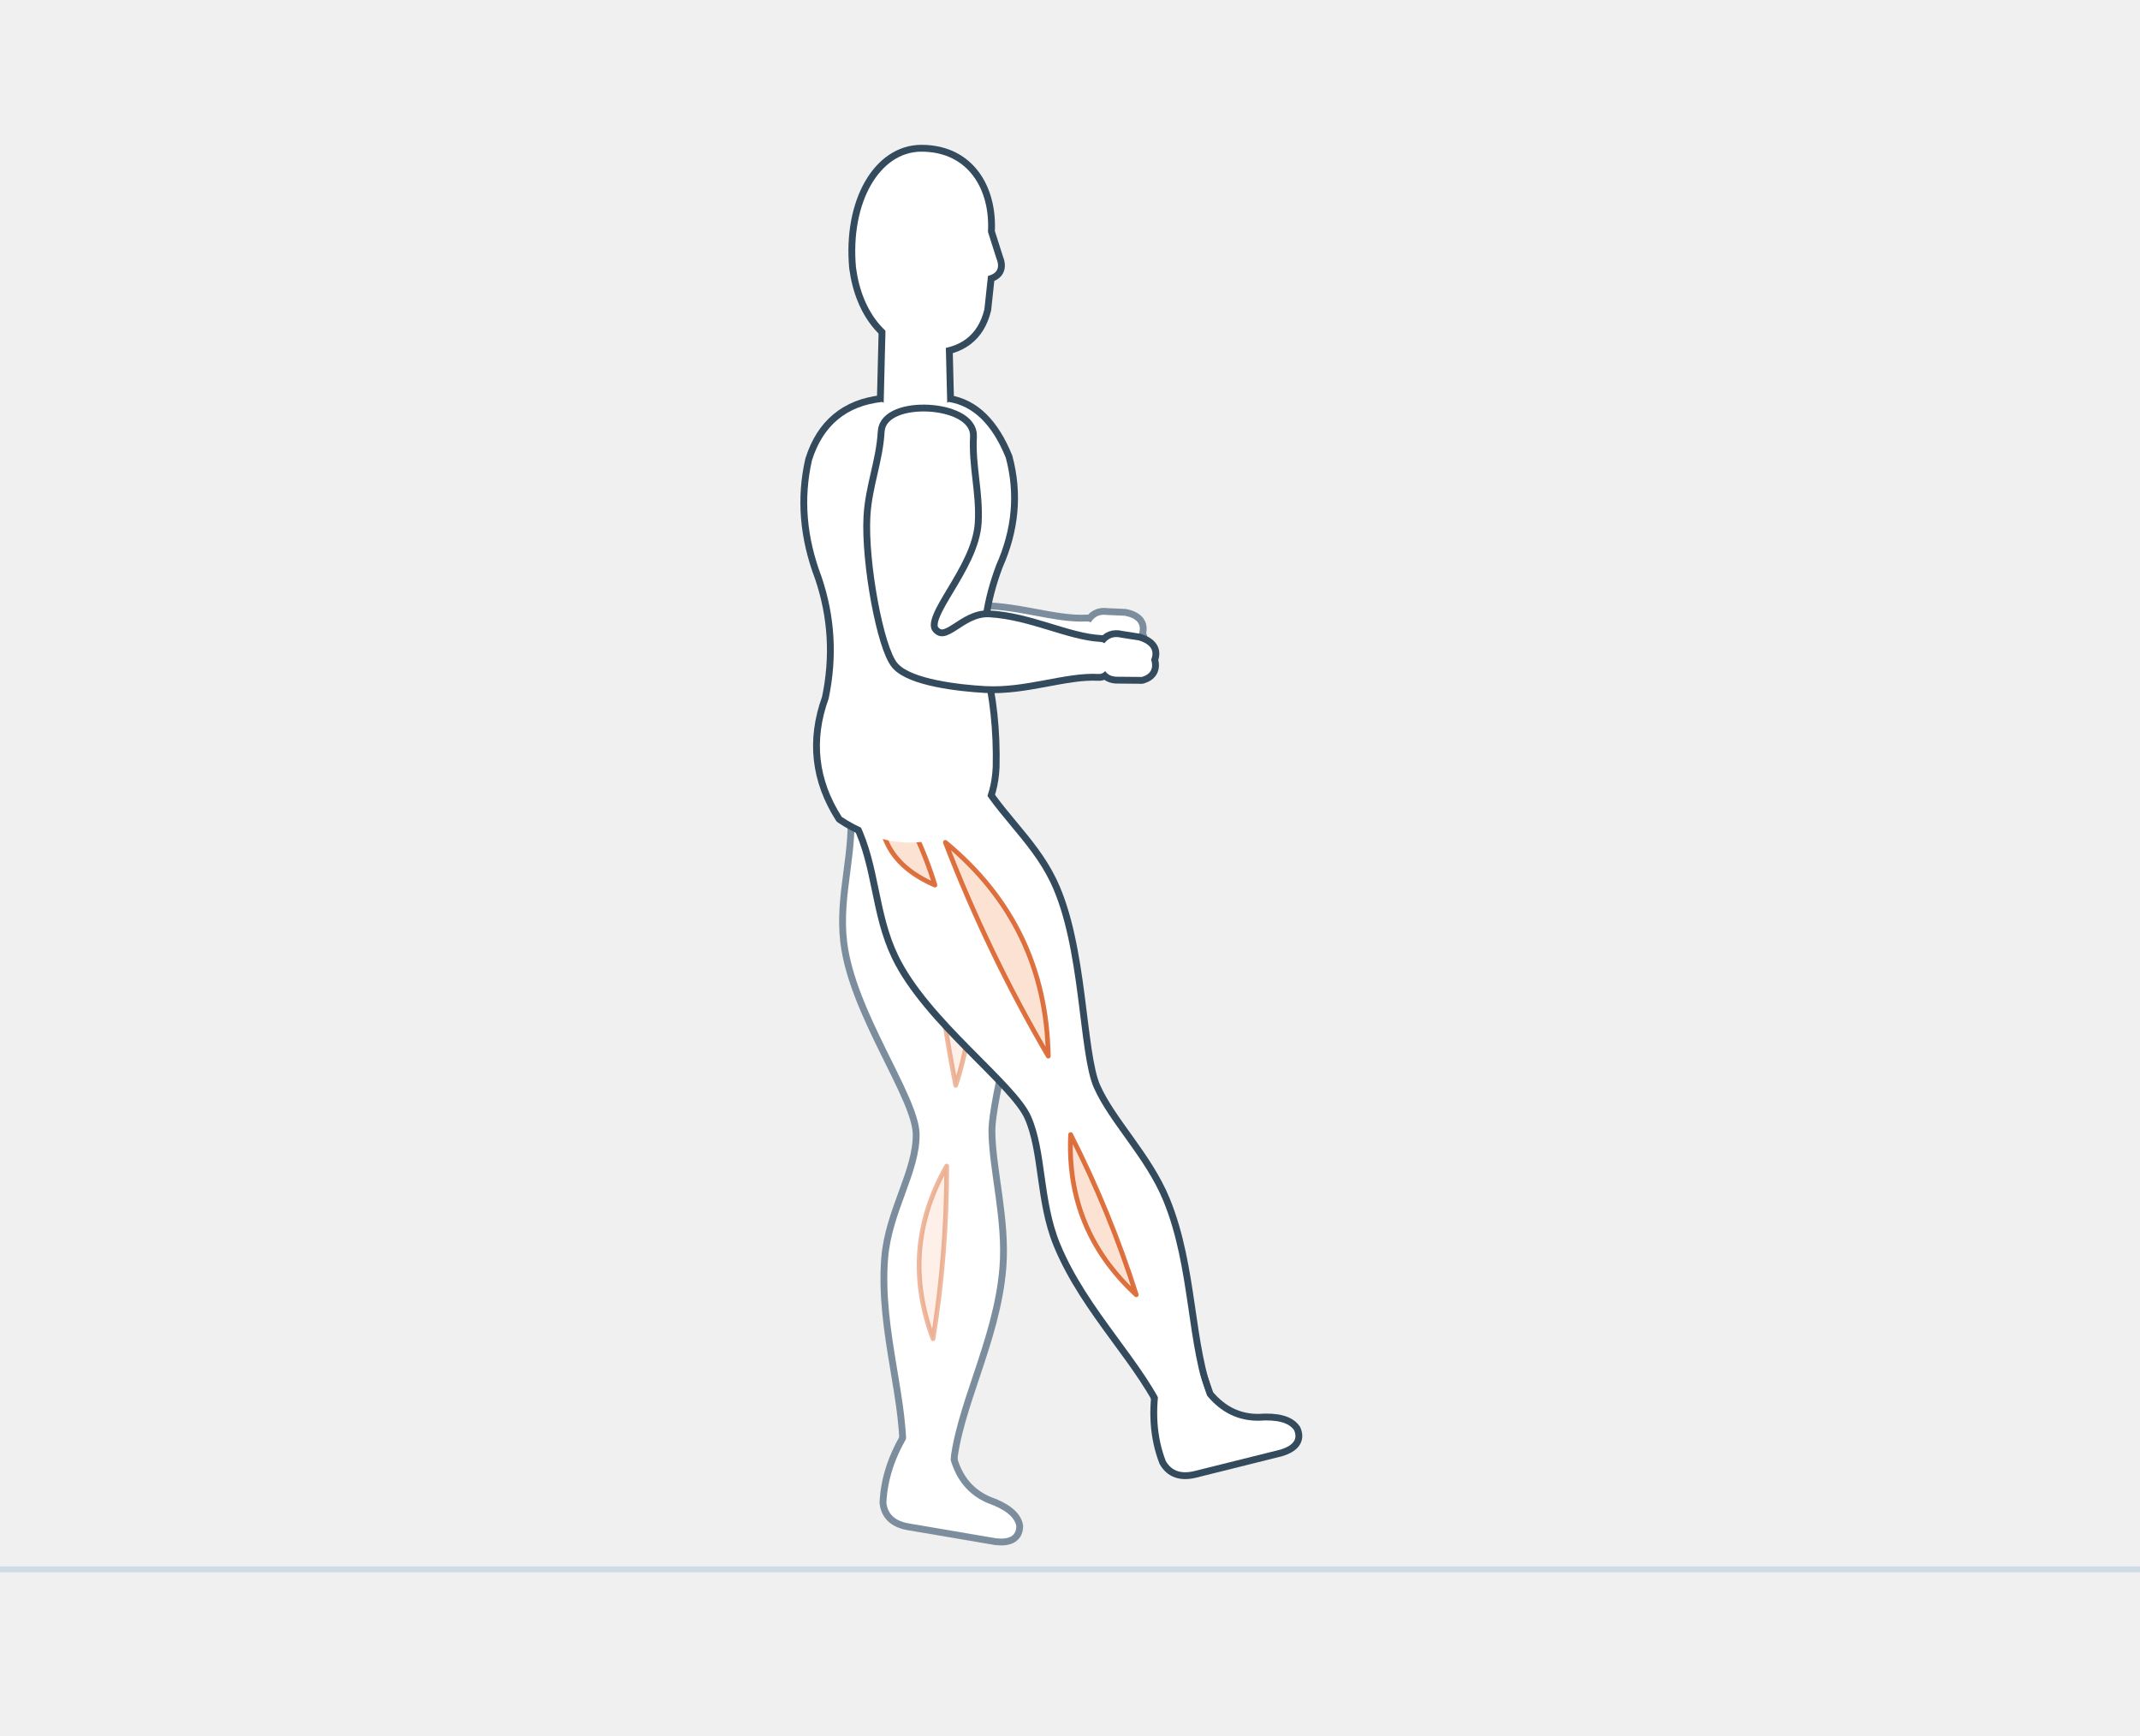
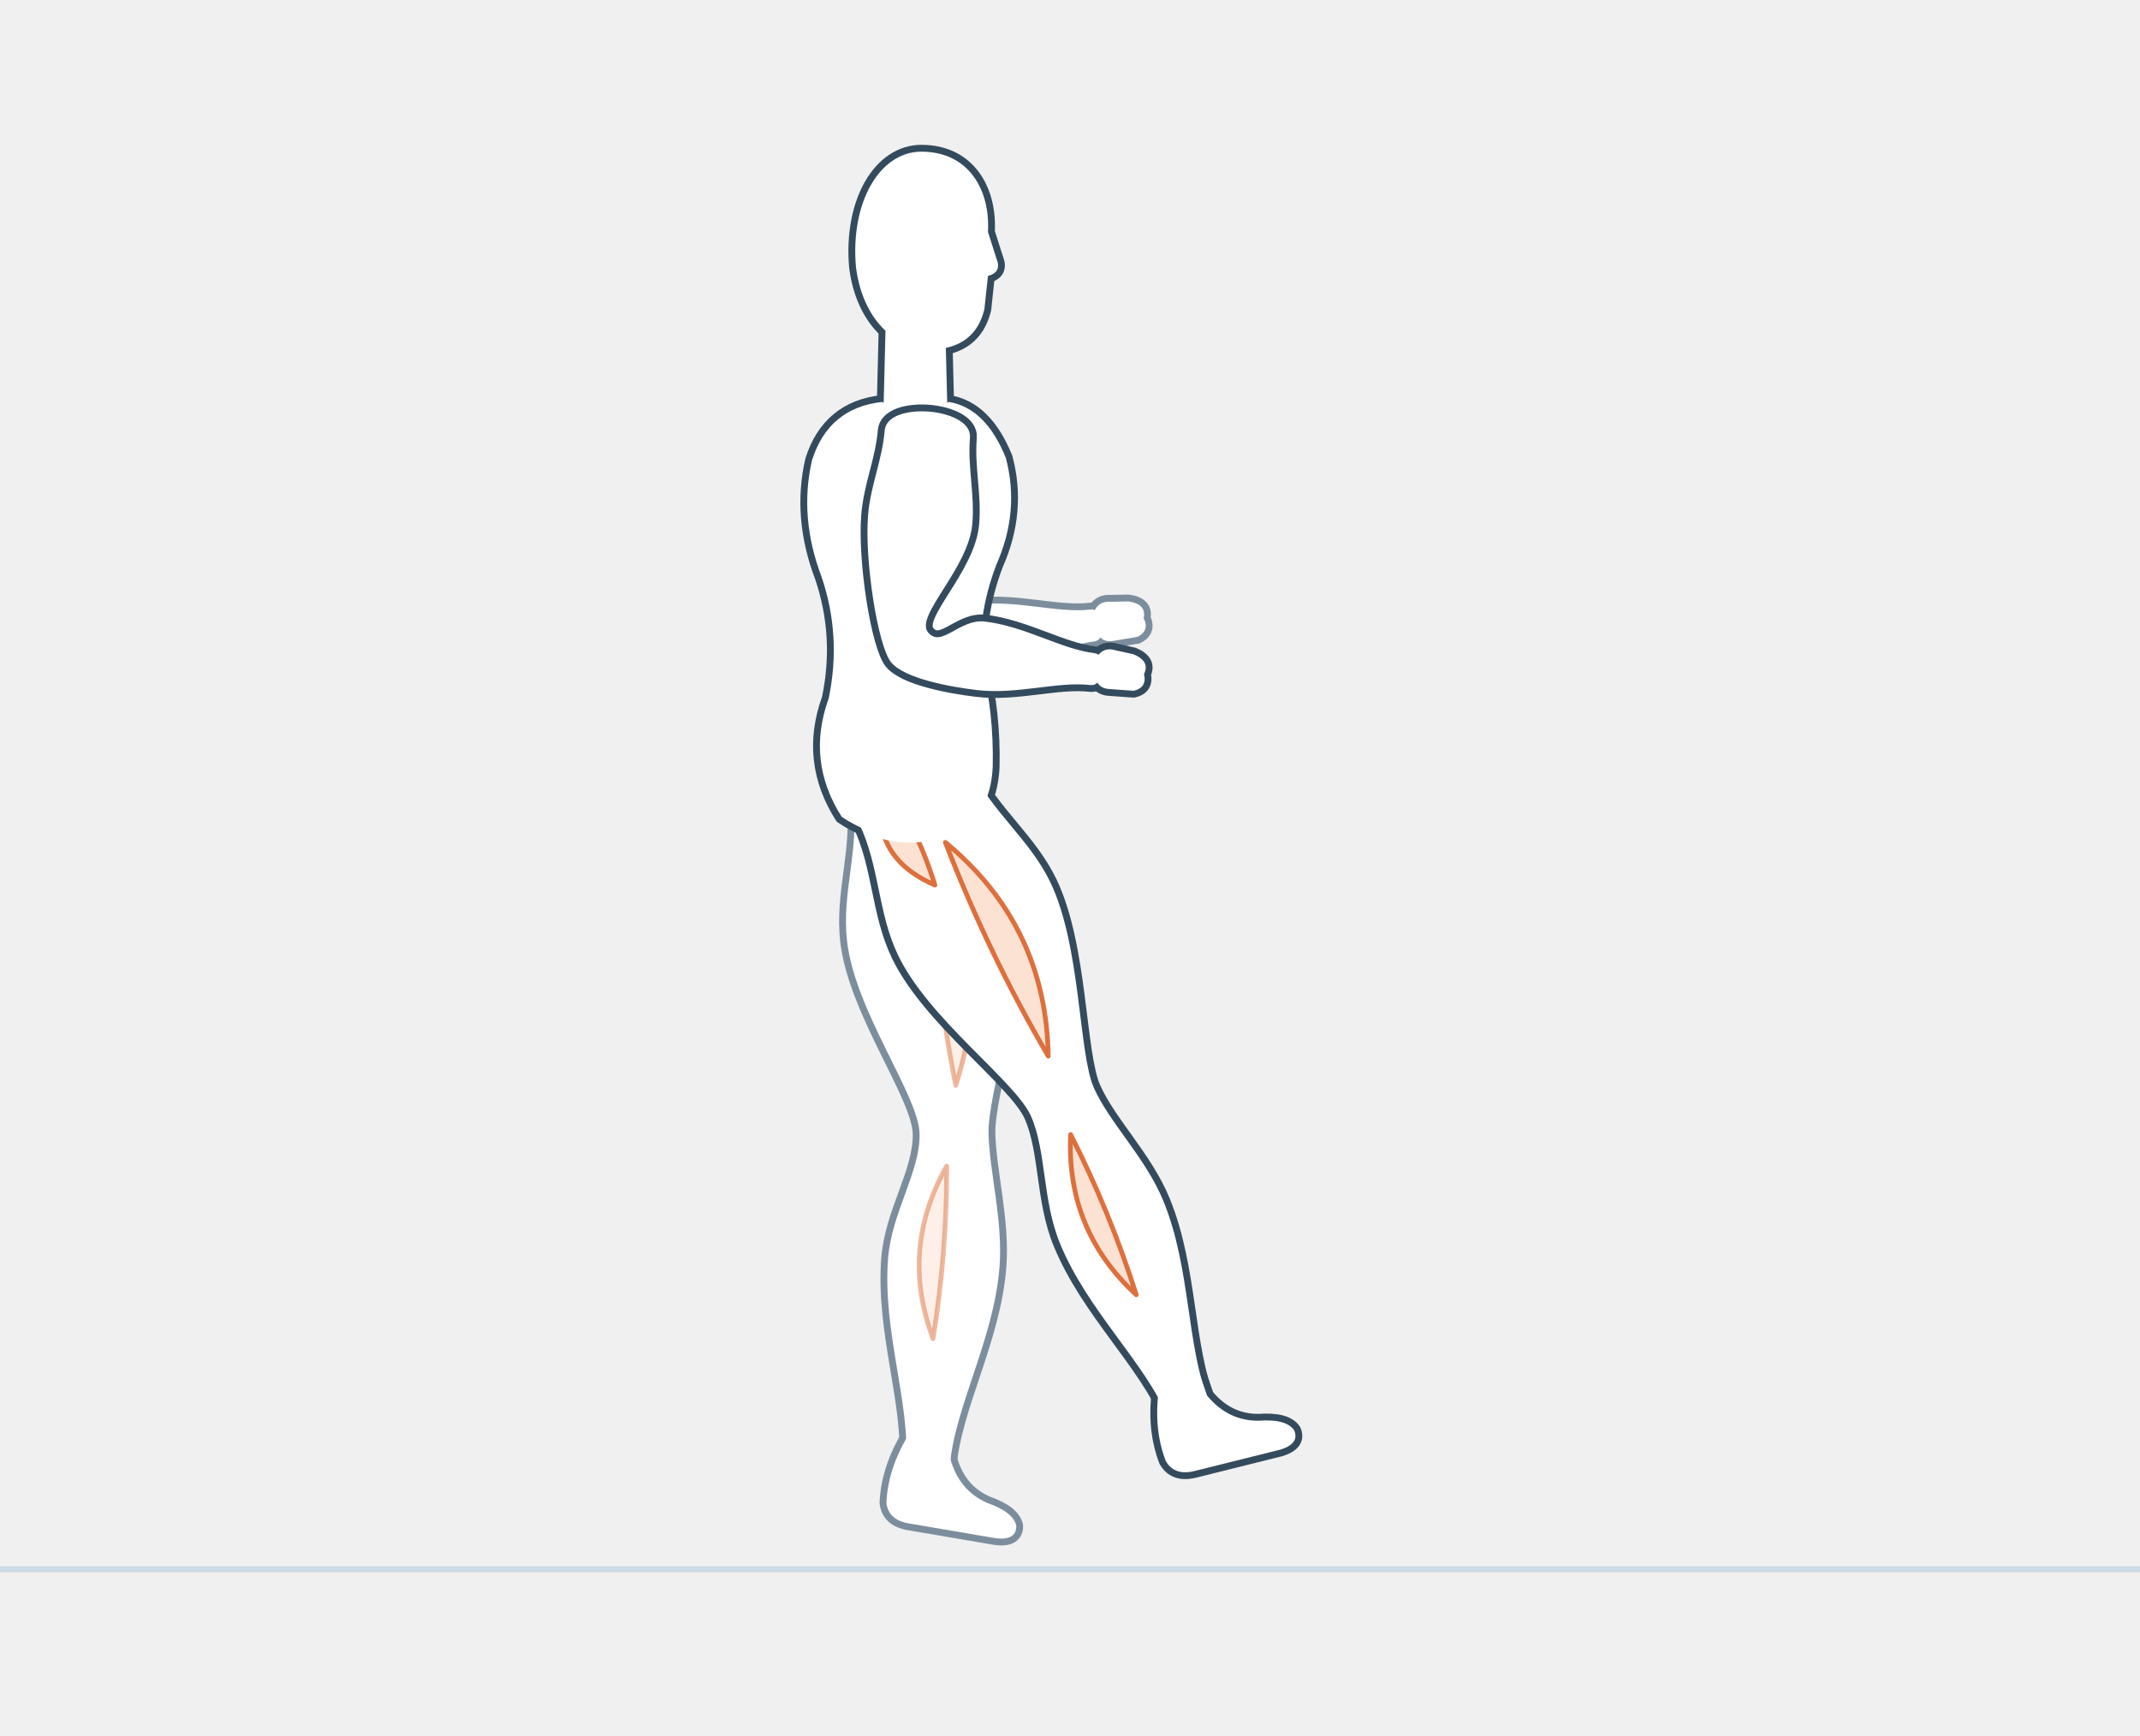
<svg xmlns="http://www.w3.org/2000/svg" viewBox="0 0 360 292">
  <path d="M0 264H360" stroke="#cedbe5" fill="none" />
  <g class="bw-human-athlete bw-human-outline bw-human-natural bw-human-sketch bw-human-side" stroke="#344b5e" stroke-width="1.05" stroke-linecap="round" stroke-linejoin="round">
    <g class="bw-silhouette-ink" stroke-width="2.3">
      <g class="bw-human-arm bw-human-arm-left" fill="#fff" stroke="#7c8e9d">
-         <path d="M142.811,73.413C143.091,78.445 141.733,82.847 142.012,87.879C142.431,95.427 146.672,109.562 149.329,111.939C151.986,114.316 160.056,114.319 164.389,114.079C171.199,113.701 177.527,110.244 183.098,109.935C185.390,109.808 185.090,104.416 182.799,104.543C177.227,104.853 170.555,102.118 163.746,102.497C159.413,102.737 157.320,108.354 154.663,105.977C152.007,103.600 160.004,94.452 159.585,86.903C159.305,81.871 157.468,77.646 157.189,72.614C156.909,67.582 142.532,68.380 142.811,73.413Z" />
+         <path d="M142.825,73.612C143.244,78.634 142.008,83.072 142.427,88.095C143.056,95.629 147.701,109.734 150.463,111.988C153.225,114.242 161.375,113.730 165.684,113.216C172.456,112.408 178.553,108.559 184.094,107.898C186.373,107.626 185.733,102.264 183.454,102.536C177.914,103.197 171.082,100.890 164.310,101.698C160.001,102.212 158.283,108.044 155.521,105.790C152.759,103.536 160.595,94.166 159.966,86.632C159.548,81.609 157.594,77.437 157.175,72.415C156.756,67.392 142.406,68.589 142.825,73.612Z" />
        <g display="none" class="bw-muscle-traces" data-side="left" />
-         <g class="bw-human-hand" transform="translate(186.443,107.045) rotate(-3.178)">
+         <g class="bw-human-hand" transform="translate(187.249,104.803) rotate(-6.802)">
          <path d="M-3,-2.2 Q-2,-4 0,-3.6 L3,-3.3 Q6,-2.5 5.2,-.2 Q6,2 3.8,2.8 L-.5,3 Q-3,3 -3,-.2Z" />
        </g>
      </g>
    </g>
    <g class="bw-silhouette-fill" stroke="none">
      <g class="bw-human-arm bw-human-arm-left" fill="#fff" stroke="none">
-         <path d="M142.811,73.413C143.091,78.445 141.733,82.847 142.012,87.879C142.431,95.427 146.672,109.562 149.329,111.939C151.986,114.316 160.056,114.319 164.389,114.079C171.199,113.701 177.527,110.244 183.098,109.935C185.390,109.808 185.090,104.416 182.799,104.543C177.227,104.853 170.555,102.118 163.746,102.497C159.413,102.737 157.320,108.354 154.663,105.977C152.007,103.600 160.004,94.452 159.585,86.903C159.305,81.871 157.468,77.646 157.189,72.614C156.909,67.582 142.532,68.380 142.811,73.413Z" />
+         <path d="M142.825,73.612C143.244,78.634 142.008,83.072 142.427,88.095C143.056,95.629 147.701,109.734 150.463,111.988C153.225,114.242 161.375,113.730 165.684,113.216C172.456,112.408 178.553,108.559 184.094,107.898C186.373,107.626 185.733,102.264 183.454,102.536C177.914,103.197 171.082,100.890 164.310,101.698C160.001,102.212 158.283,108.044 155.521,105.790C152.759,103.536 160.595,94.166 159.966,86.632C159.548,81.609 157.594,77.437 157.175,72.415C156.756,67.392 142.406,68.589 142.825,73.612Z" />
        <g class="bw-muscle-traces" data-side="left" />
-         <g class="bw-human-hand" transform="translate(186.443,107.045) rotate(-3.178)">
+         <g class="bw-human-hand" transform="translate(187.249,104.803) rotate(-6.802)">
          <path d="M-3,-2.2 Q-2,-4 0,-3.6 L3,-3.3 Q6,-2.5 5.2,-.2 Q6,2 3.8,2.8 L-.5,3 Q-3,3 -3,-.2Z" />
        </g>
      </g>
    </g>
    <g class="bw-silhouette-ink" stroke-width="2.3">
      <g class="bw-human-leg bw-human-leg-left" fill="#fff" stroke="#7c8e9d">
        <path d="M143.568,135.209C144.477,143.137 141.581,150.354 142.490,158.282C143.853,170.175 154.581,184.305 154.694,190.744C154.807,197.183 150.018,203.857 149.399,211.673C148.427,223.954 153.182,236.127 152.387,246.176C152.139,249.311 159.515,249.895 159.764,246.760C160.559,236.711 167.169,225.437 168.141,213.156C168.759,205.340 166.405,196.979 166.292,190.540C166.179,184.101 172.068,166.939 170.705,155.047C169.796,147.119 165.341,140.745 164.432,132.817C163.594,125.515 142.731,127.907 143.568,135.209Z" />
        <g display="none" class="bw-muscle-traces" data-side="left">
          <g data-muscle="quadriceps">
            <path d="M156.231,142.937Q167.644,161.709 160.776,182.578Q156.904,162.941 156.231,142.937Z" fill="#f59e6b" fill-opacity="0.16" stroke="#d9622b" stroke-width=".8" stroke-opacity="0.45" />
          </g>
          <g data-muscle="glutes">
            <path d="M150.003,129.882Q142.762,140.465 152.211,149.136Q152.568,139.341 150.003,129.882Z" fill="#f59e6b" fill-opacity="0.16" stroke="#d9622b" stroke-width=".8" stroke-opacity="0.45" />
          </g>
          <g data-muscle="calves">
            <path d="M159.254,196.162Q151.326,210.140 156.956,225.191Q159.291,210.770 159.254,196.162Z" fill="#f59e6b" fill-opacity="0.16" stroke="#d9622b" stroke-width=".8" stroke-opacity="0.45" />
          </g>
        </g>
        <g class="bw-human-shoe bw-human-foot" transform="translate(156.075,246.468) rotate(9.670)" fill="#fff">
          <path d="M-3.4,-6 Q-6.6,1 -5.8,7.4 Q-5,10.2 -1.5,10.2 L13.4,10.2 Q16.8,10 16.4,7.6 Q15.6,5.4 11,4.6 Q6,3.4 3.6,-1.6 L3.2,-6 Z" />
        </g>
      </g>
    </g>
    <g class="bw-silhouette-fill" stroke="none">
      <g class="bw-human-leg bw-human-leg-left" fill="#fff" stroke="none">
        <path d="M143.568,135.209C144.477,143.137 141.581,150.354 142.490,158.282C143.853,170.175 154.581,184.305 154.694,190.744C154.807,197.183 150.018,203.857 149.399,211.673C148.427,223.954 153.182,236.127 152.387,246.176C152.139,249.311 159.515,249.895 159.764,246.760C160.559,236.711 167.169,225.437 168.141,213.156C168.759,205.340 166.405,196.979 166.292,190.540C166.179,184.101 172.068,166.939 170.705,155.047C169.796,147.119 165.341,140.745 164.432,132.817C163.594,125.515 142.731,127.907 143.568,135.209Z" />
        <g class="bw-muscle-traces" data-side="left">
          <g data-muscle="quadriceps">
            <path d="M156.231,142.937Q167.644,161.709 160.776,182.578Q156.904,162.941 156.231,142.937Z" fill="#f59e6b" fill-opacity="0.16" stroke="#d9622b" stroke-width=".8" stroke-opacity="0.45" />
          </g>
          <g data-muscle="glutes">
            <path d="M150.003,129.882Q142.762,140.465 152.211,149.136Q152.568,139.341 150.003,129.882Z" fill="#f59e6b" fill-opacity="0.16" stroke="#d9622b" stroke-width=".8" stroke-opacity="0.45" />
          </g>
          <g data-muscle="calves">
            <path d="M159.254,196.162Q151.326,210.140 156.956,225.191Q159.291,210.770 159.254,196.162Z" fill="#f59e6b" fill-opacity="0.16" stroke="#d9622b" stroke-width=".8" stroke-opacity="0.45" />
          </g>
        </g>
        <g class="bw-human-shoe bw-human-foot" transform="translate(156.075,246.468) rotate(9.670)" fill="#fff">
          <path d="M-3.4,-6 Q-6.6,1 -5.8,7.4 Q-5,10.2 -1.5,10.2 L13.4,10.2 Q16.8,10 16.4,7.6 Q15.6,5.4 11,4.6 Q6,3.4 3.6,-1.6 L3.2,-6 Z" />
        </g>
      </g>
    </g>
    <g class="bw-silhouette-ink" stroke-width="2.3">
      <g class="bw-human-torso" transform="translate(154.000,134.013) rotate(0.000)">
        <g transform="translate(0 -67) rotate(0.000) scale(1) translate(0 67)">
          <path d="M-5,-80L-5.4,-64Q0,-61.5 5.4,-64L5,-80Z" fill="#fff" />
          <path d="M1,-108.5C9,-108.5 12.6,-102 12.2,-95L13.6,-90.6Q14.6,-88.2 12.2,-87.6L11.6,-82Q10,-75.4 2.6,-75.2C-4.6,-75.6 -9,-81.4 -10,-89C-11,-100 -6,-108.5 1,-108.5Z" fill="#fff" />
        </g>
        <g transform="scale(1.000 1)">
          <path d="M-5.6,-66.4Q-14.6,-65.4 -17.4,-56.6Q-19.6,-47 -15.800,-37Q-12.400,-27 -14.6,-16.5Q-18.4,-6 -12.4,3.4Q-4,9 6,6Q12.6,3.6 13,-5Q13.2,-14 11.2,-22Q10.2,-30 13.6,-39Q17.6,-48 15.2,-57Q11.8,-65.4 5.6,-66.4Q0,-63.2 -5.6,-66.4Z" fill="#fff" />
          <g display="none" class="bw-muscle-traces bw-torso-muscles" />
        </g>
      </g>
      <g class="bw-human-leg bw-human-leg-right" fill="#fff" stroke="#344b5e">
        <path d="M144.539,138.568C148.001,145.758 147.634,153.526 151.095,160.716C156.287,171.501 170.807,181.847 173.425,187.730C176.043,193.614 175.332,201.890 178.304,209.145C182.974,220.546 192.706,229.268 196.527,238.596C197.719,241.506 204.567,238.701 203.374,235.791C199.554,226.463 200.371,213.420 195.701,202.019C192.729,194.764 186.641,188.898 184.023,183.014C181.404,177.130 181.876,159.183 176.684,148.398C173.223,141.207 166.922,136.649 163.461,129.459C160.273,122.836 141.351,131.945 144.539,138.568Z" />
        <g display="none" class="bw-muscle-traces" data-side="right">
          <g data-muscle="quadriceps">
            <path d="M159.037,141.710Q175.980,155.695 176.344,177.661Q166.240,160.384 159.037,141.710Z" fill="#f59e6b" fill-opacity="0.3" stroke="#d9622b" stroke-width=".8" stroke-opacity="0.9" />
          </g>
          <g data-muscle="glutes">
            <path d="M148.868,131.423Q145.503,143.797 157.275,148.885Q154.396,139.516 148.868,131.423Z" fill="#f59e6b" fill-opacity="0.3" stroke="#d9622b" stroke-width=".8" stroke-opacity="0.9" />
          </g>
          <g data-muscle="calves">
            <path d="M180.106,190.858Q179.333,206.909 191.144,217.804Q186.726,203.880 180.106,190.858Z" fill="#f59e6b" fill-opacity="0.3" stroke="#d9622b" stroke-width=".8" stroke-opacity="0.9" />
          </g>
        </g>
        <g class="bw-human-shoe bw-human-foot" transform="translate(199.951,237.193) rotate(-14.000)" fill="#fff">
          <path d="M-3.4,-6 Q-6.6,1 -5.8,7.4 Q-5,10.2 -1.5,10.2 L13.4,10.2 Q16.8,10 16.4,7.6 Q15.6,5.4 11,4.6 Q6,3.4 3.6,-1.6 L3.2,-6 Z" />
        </g>
      </g>
      <g transform="translate(154.000,134.013) rotate(0.000)" fill="#fff" stroke="none">
        <path d="M-12,-12Q0,-9 11.6,-12L11.4,3Q3,9.6 -6,7Q-11.4,4 -12,-12Z" />
      </g>
    </g>
    <g class="bw-silhouette-fill" stroke="none">
      <g class="bw-human-torso" transform="translate(154.000,134.013) rotate(0.000)">
        <g transform="translate(0 -67) rotate(0.000) scale(1) translate(0 67)">
          <path d="M-5,-80L-5.4,-64Q0,-61.5 5.4,-64L5,-80Z" fill="#fff" />
          <path d="M1,-108.5C9,-108.5 12.6,-102 12.2,-95L13.6,-90.6Q14.6,-88.2 12.2,-87.6L11.6,-82Q10,-75.4 2.6,-75.2C-4.6,-75.6 -9,-81.4 -10,-89C-11,-100 -6,-108.5 1,-108.5Z" fill="#fff" />
        </g>
        <g transform="scale(1.000 1)">
          <path d="M-5.6,-66.4Q-14.6,-65.4 -17.4,-56.6Q-19.6,-47 -15.800,-37Q-12.400,-27 -14.6,-16.5Q-18.4,-6 -12.4,3.4Q-4,9 6,6Q12.6,3.6 13,-5Q13.2,-14 11.2,-22Q10.2,-30 13.6,-39Q17.6,-48 15.2,-57Q11.8,-65.4 5.6,-66.4Q0,-63.2 -5.6,-66.4Z" fill="#fff" />
          <g class="bw-muscle-traces bw-torso-muscles" />
        </g>
      </g>
      <g class="bw-human-leg bw-human-leg-right" fill="#fff" stroke="none">
        <path d="M144.539,138.568C148.001,145.758 147.634,153.526 151.095,160.716C156.287,171.501 170.807,181.847 173.425,187.730C176.043,193.614 175.332,201.890 178.304,209.145C182.974,220.546 192.706,229.268 196.527,238.596C197.719,241.506 204.567,238.701 203.374,235.791C199.554,226.463 200.371,213.420 195.701,202.019C192.729,194.764 186.641,188.898 184.023,183.014C181.404,177.130 181.876,159.183 176.684,148.398C173.223,141.207 166.922,136.649 163.461,129.459C160.273,122.836 141.351,131.945 144.539,138.568Z" />
        <g class="bw-muscle-traces" data-side="right">
          <g data-muscle="quadriceps">
            <path d="M159.037,141.710Q175.980,155.695 176.344,177.661Q166.240,160.384 159.037,141.710Z" fill="#f59e6b" fill-opacity="0.3" stroke="#d9622b" stroke-width=".8" stroke-opacity="0.9" />
          </g>
          <g data-muscle="glutes">
            <path d="M148.868,131.423Q145.503,143.797 157.275,148.885Q154.396,139.516 148.868,131.423Z" fill="#f59e6b" fill-opacity="0.3" stroke="#d9622b" stroke-width=".8" stroke-opacity="0.9" />
          </g>
          <g data-muscle="calves">
            <path d="M180.106,190.858Q179.333,206.909 191.144,217.804Q186.726,203.880 180.106,190.858Z" fill="#f59e6b" fill-opacity="0.3" stroke="#d9622b" stroke-width=".8" stroke-opacity="0.9" />
          </g>
        </g>
        <g class="bw-human-shoe bw-human-foot" transform="translate(199.951,237.193) rotate(-14.000)" fill="#fff">
          <path d="M-3.4,-6 Q-6.6,1 -5.8,7.4 Q-5,10.2 -1.5,10.2 L13.4,10.2 Q16.8,10 16.4,7.6 Q15.6,5.4 11,4.6 Q6,3.4 3.6,-1.6 L3.2,-6 Z" />
        </g>
      </g>
      <g transform="translate(154.000,134.013) rotate(0.000)" fill="#fff" stroke="none">
        <path d="M-12,-12Q0,-9 11.6,-12L11.4,3Q3,9.6 -6,7Q-11.4,4 -12,-12Z" />
      </g>
    </g>
    <g class="bw-silhouette-ink" stroke-width="2.3">
      <g class="bw-human-arm bw-human-arm-right" fill="#fff" stroke="#344b5e">
-         <path d="M148.811,72.614C148.532,77.646 146.695,81.871 146.415,86.903C145.996,94.452 148.646,108.968 151.023,111.625C153.400,114.282 161.420,115.179 165.754,115.419C172.563,115.798 179.235,113.063 184.807,113.373C187.098,113.500 187.397,108.108 185.106,107.981C179.535,107.672 173.206,104.215 166.397,103.837C162.064,103.597 159.362,108.947 156.985,106.291C154.608,103.634 163.569,95.427 163.988,87.879C164.267,82.847 162.909,78.445 163.189,73.413C163.468,68.380 149.091,67.582 148.811,72.614Z" />
+         <path d="M148.825,72.415C148.406,77.437 146.452,81.609 146.034,86.632C145.405,94.166 147.655,108.656 149.909,111.418C152.163,114.180 160.016,115.566 164.326,116.080C171.098,116.888 177.929,114.580 183.470,115.241C185.749,115.513 186.388,110.151 184.109,109.879C178.569,109.218 172.472,105.369 165.700,104.561C161.390,104.047 158.361,109.122 156.107,106.360C153.853,103.598 162.944,95.629 163.573,88.095C163.992,83.072 162.756,78.634 163.175,73.612C163.594,68.589 149.244,67.392 148.825,72.415Z" />
        <g display="none" class="bw-muscle-traces" data-side="right" />
-         <g class="bw-human-hand" transform="translate(188.451,110.871) rotate(3.178)">
+         <g class="bw-human-hand" transform="translate(187.265,112.975) rotate(6.802)">
          <path d="M-3,-2.2 Q-2,-4 0,-3.6 L3,-3.3 Q6,-2.5 5.2,-.2 Q6,2 3.8,2.8 L-.5,3 Q-3,3 -3,-.2Z" />
        </g>
      </g>
    </g>
    <g class="bw-silhouette-fill" stroke="none">
      <g class="bw-human-arm bw-human-arm-right" fill="#fff" stroke="none">
-         <path d="M148.811,72.614C148.532,77.646 146.695,81.871 146.415,86.903C145.996,94.452 148.646,108.968 151.023,111.625C153.400,114.282 161.420,115.179 165.754,115.419C172.563,115.798 179.235,113.063 184.807,113.373C187.098,113.500 187.397,108.108 185.106,107.981C179.535,107.672 173.206,104.215 166.397,103.837C162.064,103.597 159.362,108.947 156.985,106.291C154.608,103.634 163.569,95.427 163.988,87.879C164.267,82.847 162.909,78.445 163.189,73.413C163.468,68.380 149.091,67.582 148.811,72.614Z" />
+         <path d="M148.825,72.415C148.406,77.437 146.452,81.609 146.034,86.632C145.405,94.166 147.655,108.656 149.909,111.418C152.163,114.180 160.016,115.566 164.326,116.080C171.098,116.888 177.929,114.580 183.470,115.241C185.749,115.513 186.388,110.151 184.109,109.879C178.569,109.218 172.472,105.369 165.700,104.561C161.390,104.047 158.361,109.122 156.107,106.360C153.853,103.598 162.944,95.629 163.573,88.095C163.992,83.072 162.756,78.634 163.175,73.612C163.594,68.589 149.244,67.392 148.825,72.415Z" />
        <g class="bw-muscle-traces" data-side="right" />
-         <g class="bw-human-hand" transform="translate(188.451,110.871) rotate(3.178)">
+         <g class="bw-human-hand" transform="translate(187.265,112.975) rotate(6.802)">
          <path d="M-3,-2.2 Q-2,-4 0,-3.6 L3,-3.3 Q6,-2.5 5.2,-.2 Q6,2 3.8,2.8 L-.5,3 Q-3,3 -3,-.2Z" />
        </g>
      </g>
    </g>
  </g>
</svg>
